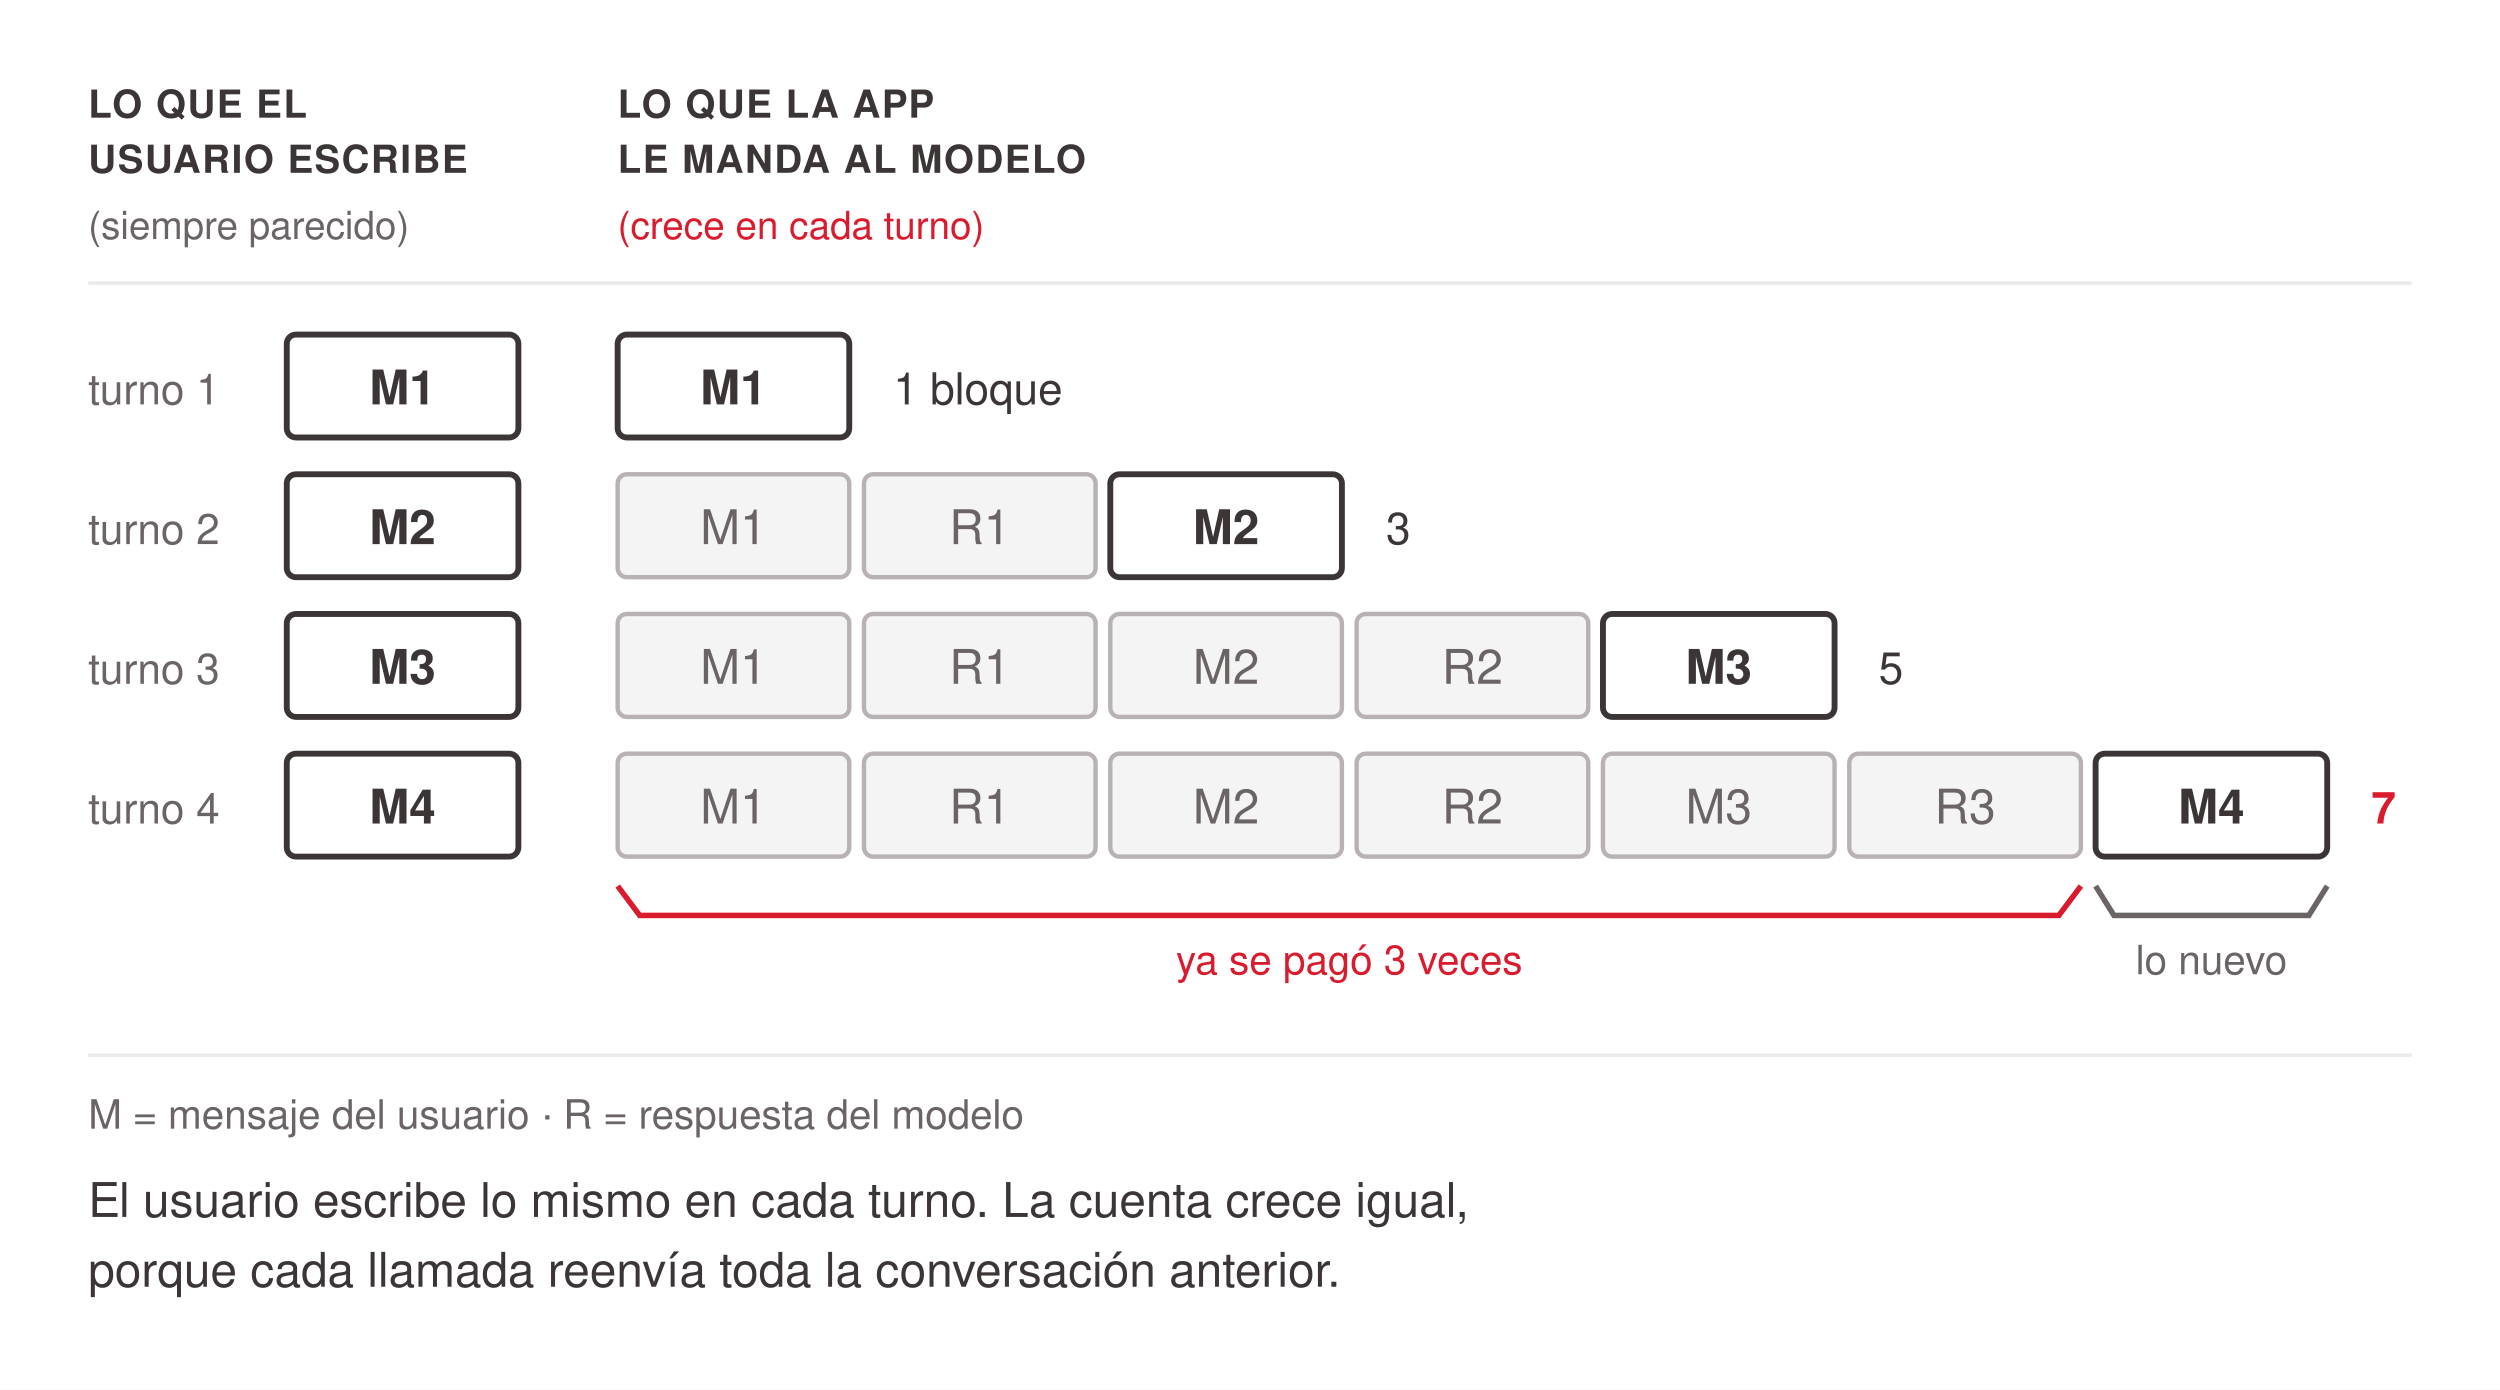
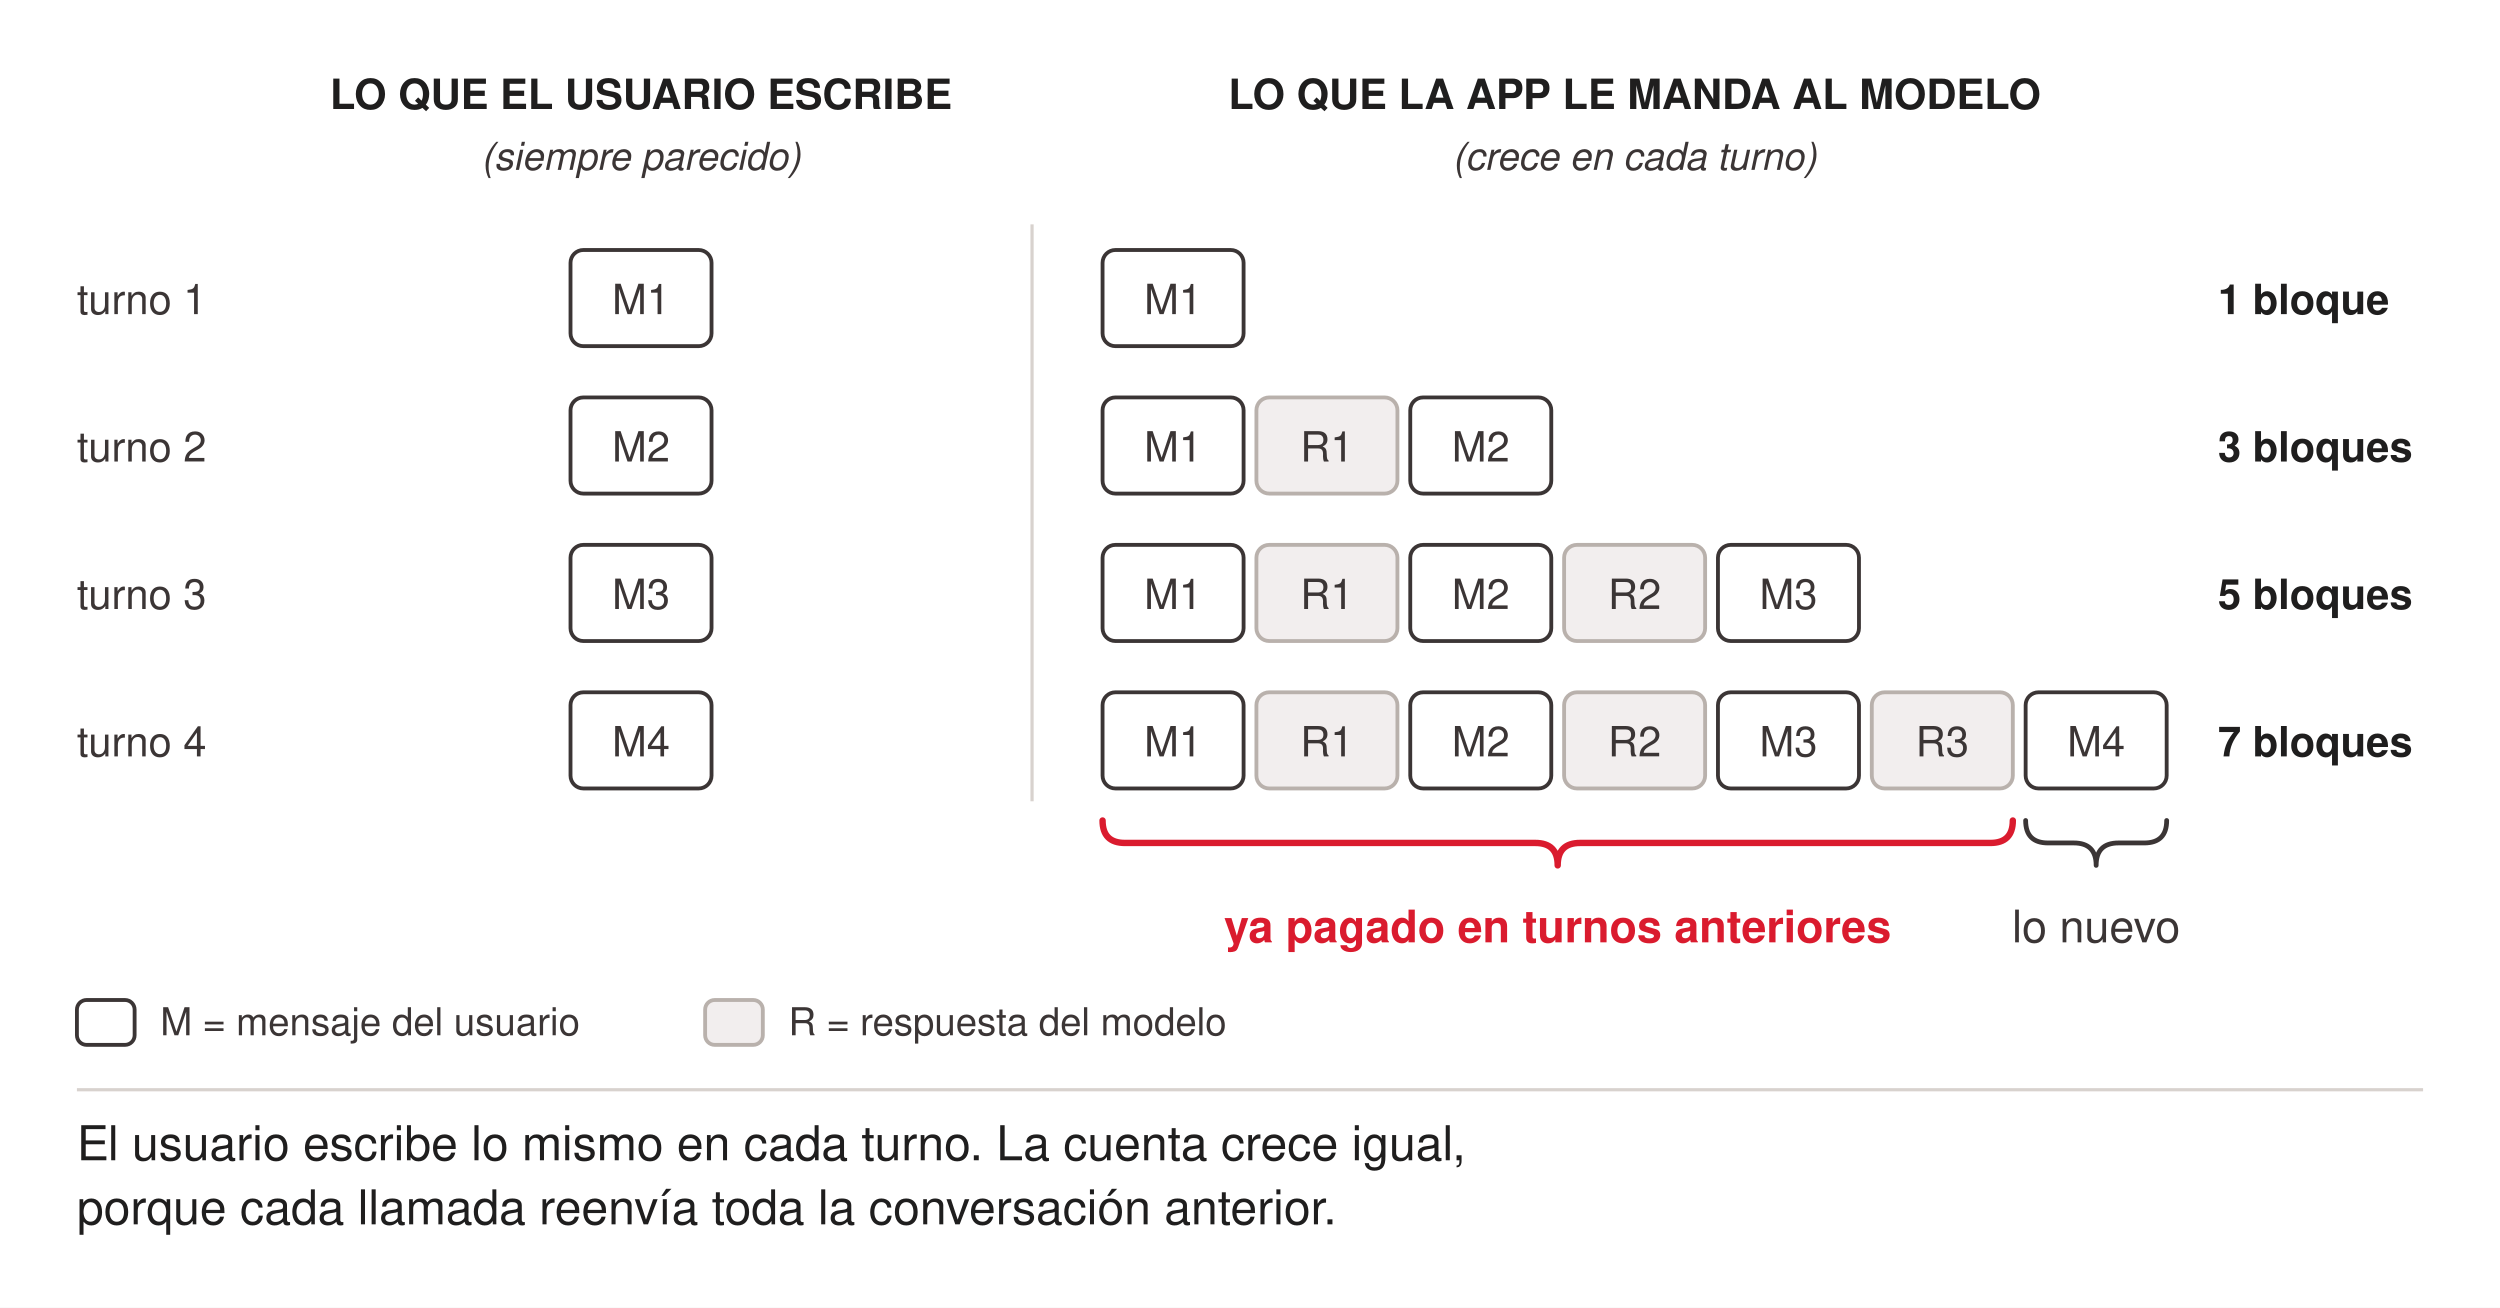
- <svg xmlns="http://www.w3.org/2000/svg" viewBox="0 0 680 378" font-family="Helvetica, Arial, sans-serif" fill="#3B3535" font-size="13">
-   <rect width="680" height="378" fill="#ffffff" />
-   <text x="24" y="32" font-size="10.5" font-weight="bold" letter-spacing="0.4">LO QUE EL</text>
-   <text x="24" y="47" font-size="10.5" font-weight="bold" letter-spacing="0.4">USUARIO ESCRIBE</text>
-   <text x="24" y="65" font-size="10.5" fill="#6B6464">(siempre parecido)</text>
-   <text x="168" y="32" font-size="10.5" font-weight="bold" letter-spacing="0.4">LO QUE LA APP</text>
-   <text x="168" y="47" font-size="10.5" font-weight="bold" letter-spacing="0.4">LE MANDA AL MODELO</text>
-   <text x="168" y="65" font-size="10.5" fill="#DA1B2E">(crece en cada turno)</text>
-   <line x1="24" y1="77" x2="656" y2="77" stroke="#EDEAEA" stroke-width="1" />
-   <text x="24" y="110" font-size="11.5" fill="#6B6464">turno 1</text>
-   <rect x="78" y="91" width="63" height="28" rx="2.5" fill="#ffffff" stroke="#3B3535" stroke-width="1.6" />
-   <text x="109.5" y="110" text-anchor="middle" font-weight="bold">M1</text>
-   <rect x="168" y="91" width="63" height="28" rx="2.5" fill="#ffffff" stroke="#3B3535" stroke-width="1.6" />
-   <text x="199.5" y="110" text-anchor="middle" font-weight="bold">M1</text>
-   <text x="243" y="110" font-size="12" fill="#3B3535">1 bloque</text>
-   <text x="24" y="148" font-size="11.5" fill="#6B6464">turno 2</text>
-   <rect x="78" y="129" width="63" height="28" rx="2.5" fill="#ffffff" stroke="#3B3535" stroke-width="1.6" />
-   <text x="109.5" y="148" text-anchor="middle" font-weight="bold">M2</text>
-   <rect x="168" y="129" width="63" height="28" rx="2.5" fill="#F5F4F4" stroke="#B8B2B2" stroke-width="1.2" />
-   <text x="199.5" y="148" text-anchor="middle" fill="#6B6464">M1</text>
-   <rect x="235" y="129" width="63" height="28" rx="2.5" fill="#F5F4F4" stroke="#B8B2B2" stroke-width="1.2" />
-   <text x="266.5" y="148" text-anchor="middle" fill="#6B6464">R1</text>
-   <rect x="302" y="129" width="63" height="28" rx="2.5" fill="#ffffff" stroke="#3B3535" stroke-width="1.6" />
-   <text x="333.5" y="148" text-anchor="middle" font-weight="bold">M2</text>
-   <text x="377" y="148" font-size="12" fill="#3B3535">3</text>
-   <text x="24" y="186" font-size="11.5" fill="#6B6464">turno 3</text>
-   <rect x="78" y="167" width="63" height="28" rx="2.5" fill="#ffffff" stroke="#3B3535" stroke-width="1.6" />
-   <text x="109.5" y="186" text-anchor="middle" font-weight="bold">M3</text>
-   <rect x="168" y="167" width="63" height="28" rx="2.5" fill="#F5F4F4" stroke="#B8B2B2" stroke-width="1.2" />
-   <text x="199.5" y="186" text-anchor="middle" fill="#6B6464">M1</text>
-   <rect x="235" y="167" width="63" height="28" rx="2.5" fill="#F5F4F4" stroke="#B8B2B2" stroke-width="1.2" />
-   <text x="266.5" y="186" text-anchor="middle" fill="#6B6464">R1</text>
-   <rect x="302" y="167" width="63" height="28" rx="2.5" fill="#F5F4F4" stroke="#B8B2B2" stroke-width="1.2" />
-   <text x="333.5" y="186" text-anchor="middle" fill="#6B6464">M2</text>
-   <rect x="369" y="167" width="63" height="28" rx="2.5" fill="#F5F4F4" stroke="#B8B2B2" stroke-width="1.2" />
-   <text x="400.5" y="186" text-anchor="middle" fill="#6B6464">R2</text>
-   <rect x="436" y="167" width="63" height="28" rx="2.5" fill="#ffffff" stroke="#3B3535" stroke-width="1.6" />
-   <text x="467.5" y="186" text-anchor="middle" font-weight="bold">M3</text>
-   <text x="511" y="186" font-size="12" fill="#3B3535">5</text>
-   <text x="24" y="224" font-size="11.5" fill="#6B6464">turno 4</text>
-   <rect x="78" y="205" width="63" height="28" rx="2.5" fill="#ffffff" stroke="#3B3535" stroke-width="1.6" />
-   <text x="109.5" y="224" text-anchor="middle" font-weight="bold">M4</text>
-   <rect x="168" y="205" width="63" height="28" rx="2.5" fill="#F5F4F4" stroke="#B8B2B2" stroke-width="1.2" />
-   <text x="199.5" y="224" text-anchor="middle" fill="#6B6464">M1</text>
-   <rect x="235" y="205" width="63" height="28" rx="2.5" fill="#F5F4F4" stroke="#B8B2B2" stroke-width="1.2" />
-   <text x="266.5" y="224" text-anchor="middle" fill="#6B6464">R1</text>
-   <rect x="302" y="205" width="63" height="28" rx="2.5" fill="#F5F4F4" stroke="#B8B2B2" stroke-width="1.2" />
-   <text x="333.5" y="224" text-anchor="middle" fill="#6B6464">M2</text>
-   <rect x="369" y="205" width="63" height="28" rx="2.5" fill="#F5F4F4" stroke="#B8B2B2" stroke-width="1.2" />
-   <text x="400.5" y="224" text-anchor="middle" fill="#6B6464">R2</text>
-   <rect x="436" y="205" width="63" height="28" rx="2.5" fill="#F5F4F4" stroke="#B8B2B2" stroke-width="1.2" />
-   <text x="467.5" y="224" text-anchor="middle" fill="#6B6464">M3</text>
-   <rect x="503" y="205" width="63" height="28" rx="2.5" fill="#F5F4F4" stroke="#B8B2B2" stroke-width="1.2" />
-   <text x="534.5" y="224" text-anchor="middle" fill="#6B6464">R3</text>
-   <rect x="570" y="205" width="63" height="28" rx="2.5" fill="#ffffff" stroke="#3B3535" stroke-width="1.6" />
-   <text x="601.5" y="224" text-anchor="middle" font-weight="bold">M4</text>
-   <text x="645" y="224" font-size="12" font-weight="bold" fill="#DA1B2E">7</text>
-   <path d="M168,241 L174,249 L560,249 L566,241" fill="none" stroke="#DA1B2E" stroke-width="1.5" />
-   <text x="367.0" y="265" font-size="11" fill="#DA1B2E" text-anchor="middle">ya se pagó 3 veces</text>
-   <path d="M570,241 L575,249 L628,249 L633,241" fill="none" stroke="#6B6464" stroke-width="1.5" />
-   <text x="601.5" y="265" font-size="11" fill="#6B6464" text-anchor="middle">lo nuevo</text>
-   <line x1="24" y1="287" x2="656" y2="287" stroke="#EDEAEA" stroke-width="1" />
-   <text x="24" y="307" font-size="11" fill="#6B6464">M = mensaje del usuario   ·   R = respuesta del modelo</text>
-   <text x="24" y="331">El usuario escribe lo mismo en cada turno. La cuenta crece igual,</text>
-   <text x="24" y="350">porque cada llamada reenvía toda la conversación anterior.</text>
+ <svg xmlns="http://www.w3.org/2000/svg" viewBox="0 0 780 408" font-family="Helvetica, Arial, sans-serif" font-size="13" fill="#3B3535">
+   <rect x="0" y="0" width="780" height="408" fill="#ffffff" />
+   <text x="200" y="34" text-anchor="middle" font-weight="bold" font-size="13" fill="#1F1E1E">LO QUE EL USUARIO ESCRIBE</text>
+   <text x="200" y="53" text-anchor="middle" font-style="italic" font-size="12">(siempre parecido)</text>
+   <text x="510" y="34" text-anchor="middle" font-weight="bold" font-size="13" fill="#1F1E1E">LO QUE LA APP LE MANDA AL MODELO</text>
+   <text x="510" y="53" text-anchor="middle" font-style="italic" font-size="12">(crece en cada turno)</text>
+   <line x1="322" y1="70" x2="322" y2="250" stroke="#D8D2CE" stroke-width="1" />
+   <text x="24" y="98" font-size="13">turno 1</text>
+   <rect x="178" y="78" width="44" height="30" rx="4" fill="#FFFFFF" stroke="#3B3535" stroke-width="1.2" />
+   <text x="200" y="98" text-anchor="middle">M1</text>
+   <rect x="344" y="78" width="44" height="30" rx="4" fill="#FFFFFF" stroke="#3B3535" stroke-width="1.2" />
+   <text x="366" y="98" text-anchor="middle">M1</text>
+   <text x="692" y="98" font-weight="bold" fill="#1F1E1E">1 bloque</text>
+   <text x="24" y="144" font-size="13">turno 2</text>
+   <rect x="178" y="124" width="44" height="30" rx="4" fill="#FFFFFF" stroke="#3B3535" stroke-width="1.2" />
+   <text x="200" y="144" text-anchor="middle">M2</text>
+   <rect x="344" y="124" width="44" height="30" rx="4" fill="#FFFFFF" stroke="#3B3535" stroke-width="1.2" />
+   <text x="366" y="144" text-anchor="middle">M1</text>
+   <rect x="392" y="124" width="44" height="30" rx="4" fill="#F2EEEE" stroke="#B9B1AC" stroke-width="1.2" />
+   <text x="414" y="144" text-anchor="middle">R1</text>
+   <rect x="440" y="124" width="44" height="30" rx="4" fill="#FFFFFF" stroke="#3B3535" stroke-width="1.2" />
+   <text x="462" y="144" text-anchor="middle">M2</text>
+   <text x="692" y="144" font-weight="bold" fill="#1F1E1E">3 bloques</text>
+   <text x="24" y="190" font-size="13">turno 3</text>
+   <rect x="178" y="170" width="44" height="30" rx="4" fill="#FFFFFF" stroke="#3B3535" stroke-width="1.2" />
+   <text x="200" y="190" text-anchor="middle">M3</text>
+   <rect x="344" y="170" width="44" height="30" rx="4" fill="#FFFFFF" stroke="#3B3535" stroke-width="1.2" />
+   <text x="366" y="190" text-anchor="middle">M1</text>
+   <rect x="392" y="170" width="44" height="30" rx="4" fill="#F2EEEE" stroke="#B9B1AC" stroke-width="1.2" />
+   <text x="414" y="190" text-anchor="middle">R1</text>
+   <rect x="440" y="170" width="44" height="30" rx="4" fill="#FFFFFF" stroke="#3B3535" stroke-width="1.2" />
+   <text x="462" y="190" text-anchor="middle">M2</text>
+   <rect x="488" y="170" width="44" height="30" rx="4" fill="#F2EEEE" stroke="#B9B1AC" stroke-width="1.2" />
+   <text x="510" y="190" text-anchor="middle">R2</text>
+   <rect x="536" y="170" width="44" height="30" rx="4" fill="#FFFFFF" stroke="#3B3535" stroke-width="1.2" />
+   <text x="558" y="190" text-anchor="middle">M3</text>
+   <text x="692" y="190" font-weight="bold" fill="#1F1E1E">5 bloques</text>
+   <text x="24" y="236" font-size="13">turno 4</text>
+   <rect x="178" y="216" width="44" height="30" rx="4" fill="#FFFFFF" stroke="#3B3535" stroke-width="1.2" />
+   <text x="200" y="236" text-anchor="middle">M4</text>
+   <rect x="344" y="216" width="44" height="30" rx="4" fill="#FFFFFF" stroke="#3B3535" stroke-width="1.2" />
+   <text x="366" y="236" text-anchor="middle">M1</text>
+   <rect x="392" y="216" width="44" height="30" rx="4" fill="#F2EEEE" stroke="#B9B1AC" stroke-width="1.2" />
+   <text x="414" y="236" text-anchor="middle">R1</text>
+   <rect x="440" y="216" width="44" height="30" rx="4" fill="#FFFFFF" stroke="#3B3535" stroke-width="1.2" />
+   <text x="462" y="236" text-anchor="middle">M2</text>
+   <rect x="488" y="216" width="44" height="30" rx="4" fill="#F2EEEE" stroke="#B9B1AC" stroke-width="1.2" />
+   <text x="510" y="236" text-anchor="middle">R2</text>
+   <rect x="536" y="216" width="44" height="30" rx="4" fill="#FFFFFF" stroke="#3B3535" stroke-width="1.2" />
+   <text x="558" y="236" text-anchor="middle">M3</text>
+   <rect x="584" y="216" width="44" height="30" rx="4" fill="#F2EEEE" stroke="#B9B1AC" stroke-width="1.2" />
+   <text x="606" y="236" text-anchor="middle">R3</text>
+   <rect x="632" y="216" width="44" height="30" rx="4" fill="#FFFFFF" stroke="#3B3535" stroke-width="1.2" />
+   <text x="654" y="236" text-anchor="middle">M4</text>
+   <text x="692" y="236" font-weight="bold" fill="#1F1E1E">7 bloques</text>
+   <path d="M344 256 q0 7 7 7 H479.0 q7 0 7 7 q0 -7 7 -7 H621 q7 0 7 -7" fill="none" stroke="#DA1B2E" stroke-width="2" stroke-linecap="round" stroke-linejoin="round" />
+   <text x="486" y="294" text-anchor="middle" font-weight="bold" font-size="14" fill="#DA1B2E">ya pagado en turnos anteriores</text>
+   <path d="M632 256 q0 7 7 7 H647.0 q7 0 7 7 q0 -7 7 -7 H669 q7 0 7 -7" fill="none" stroke="#3B3535" stroke-width="1.5" stroke-linecap="round" stroke-linejoin="round" />
+   <text x="654" y="294" text-anchor="middle" font-size="14">lo nuevo</text>
+   <rect x="24" y="312" width="18" height="14" rx="3" fill="#FFFFFF" stroke="#3B3535" stroke-width="1.2" />
+   <text x="50" y="323" font-size="12">M = mensaje del usuario</text>
+   <rect x="220" y="312" width="18" height="14" rx="3" fill="#F2EEEE" stroke="#B9B1AC" stroke-width="1.2" />
+   <text x="246" y="323" font-size="12">R = respuesta del modelo</text>
+   <line x1="24" y1="340" x2="756" y2="340" stroke="#D8D2CE" stroke-width="1" />
+   <text x="24" y="362" font-size="15" fill="#1F1E1E">El usuario escribe lo mismo en cada turno. La cuenta crece igual,</text>
+   <text x="24" y="382" font-size="15" fill="#1F1E1E">porque cada llamada reenvía toda la conversación anterior.</text>
</svg>
